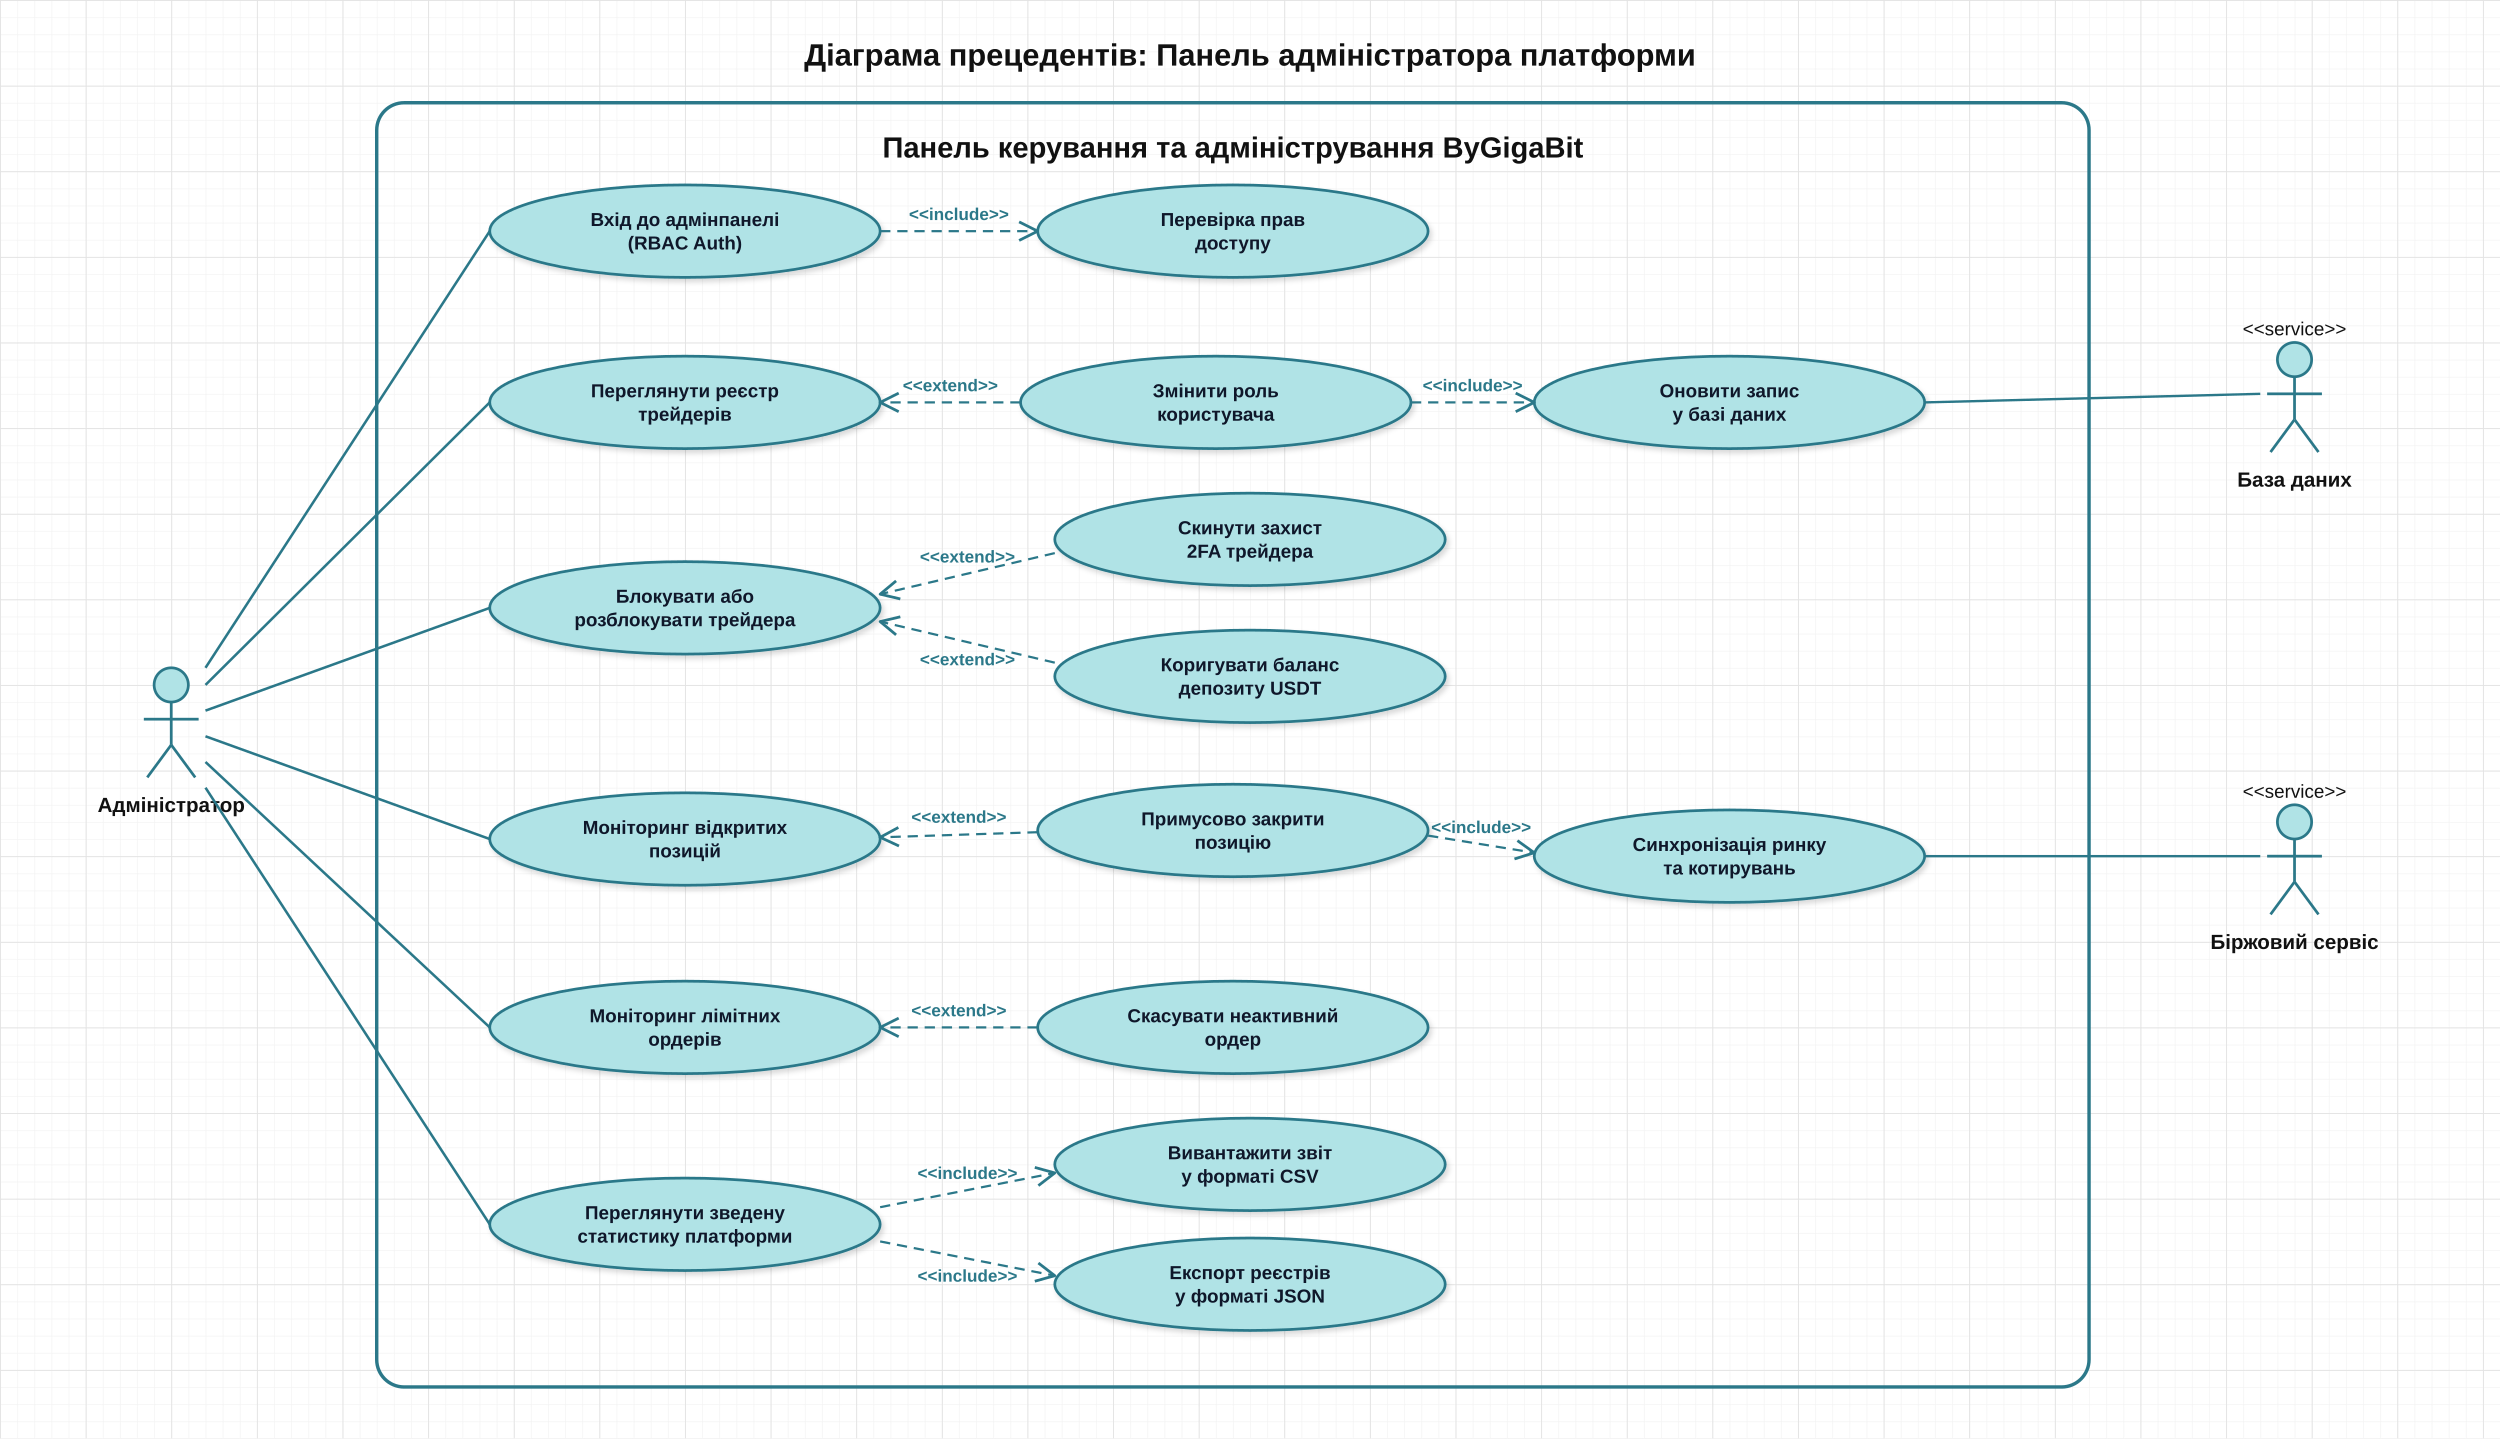
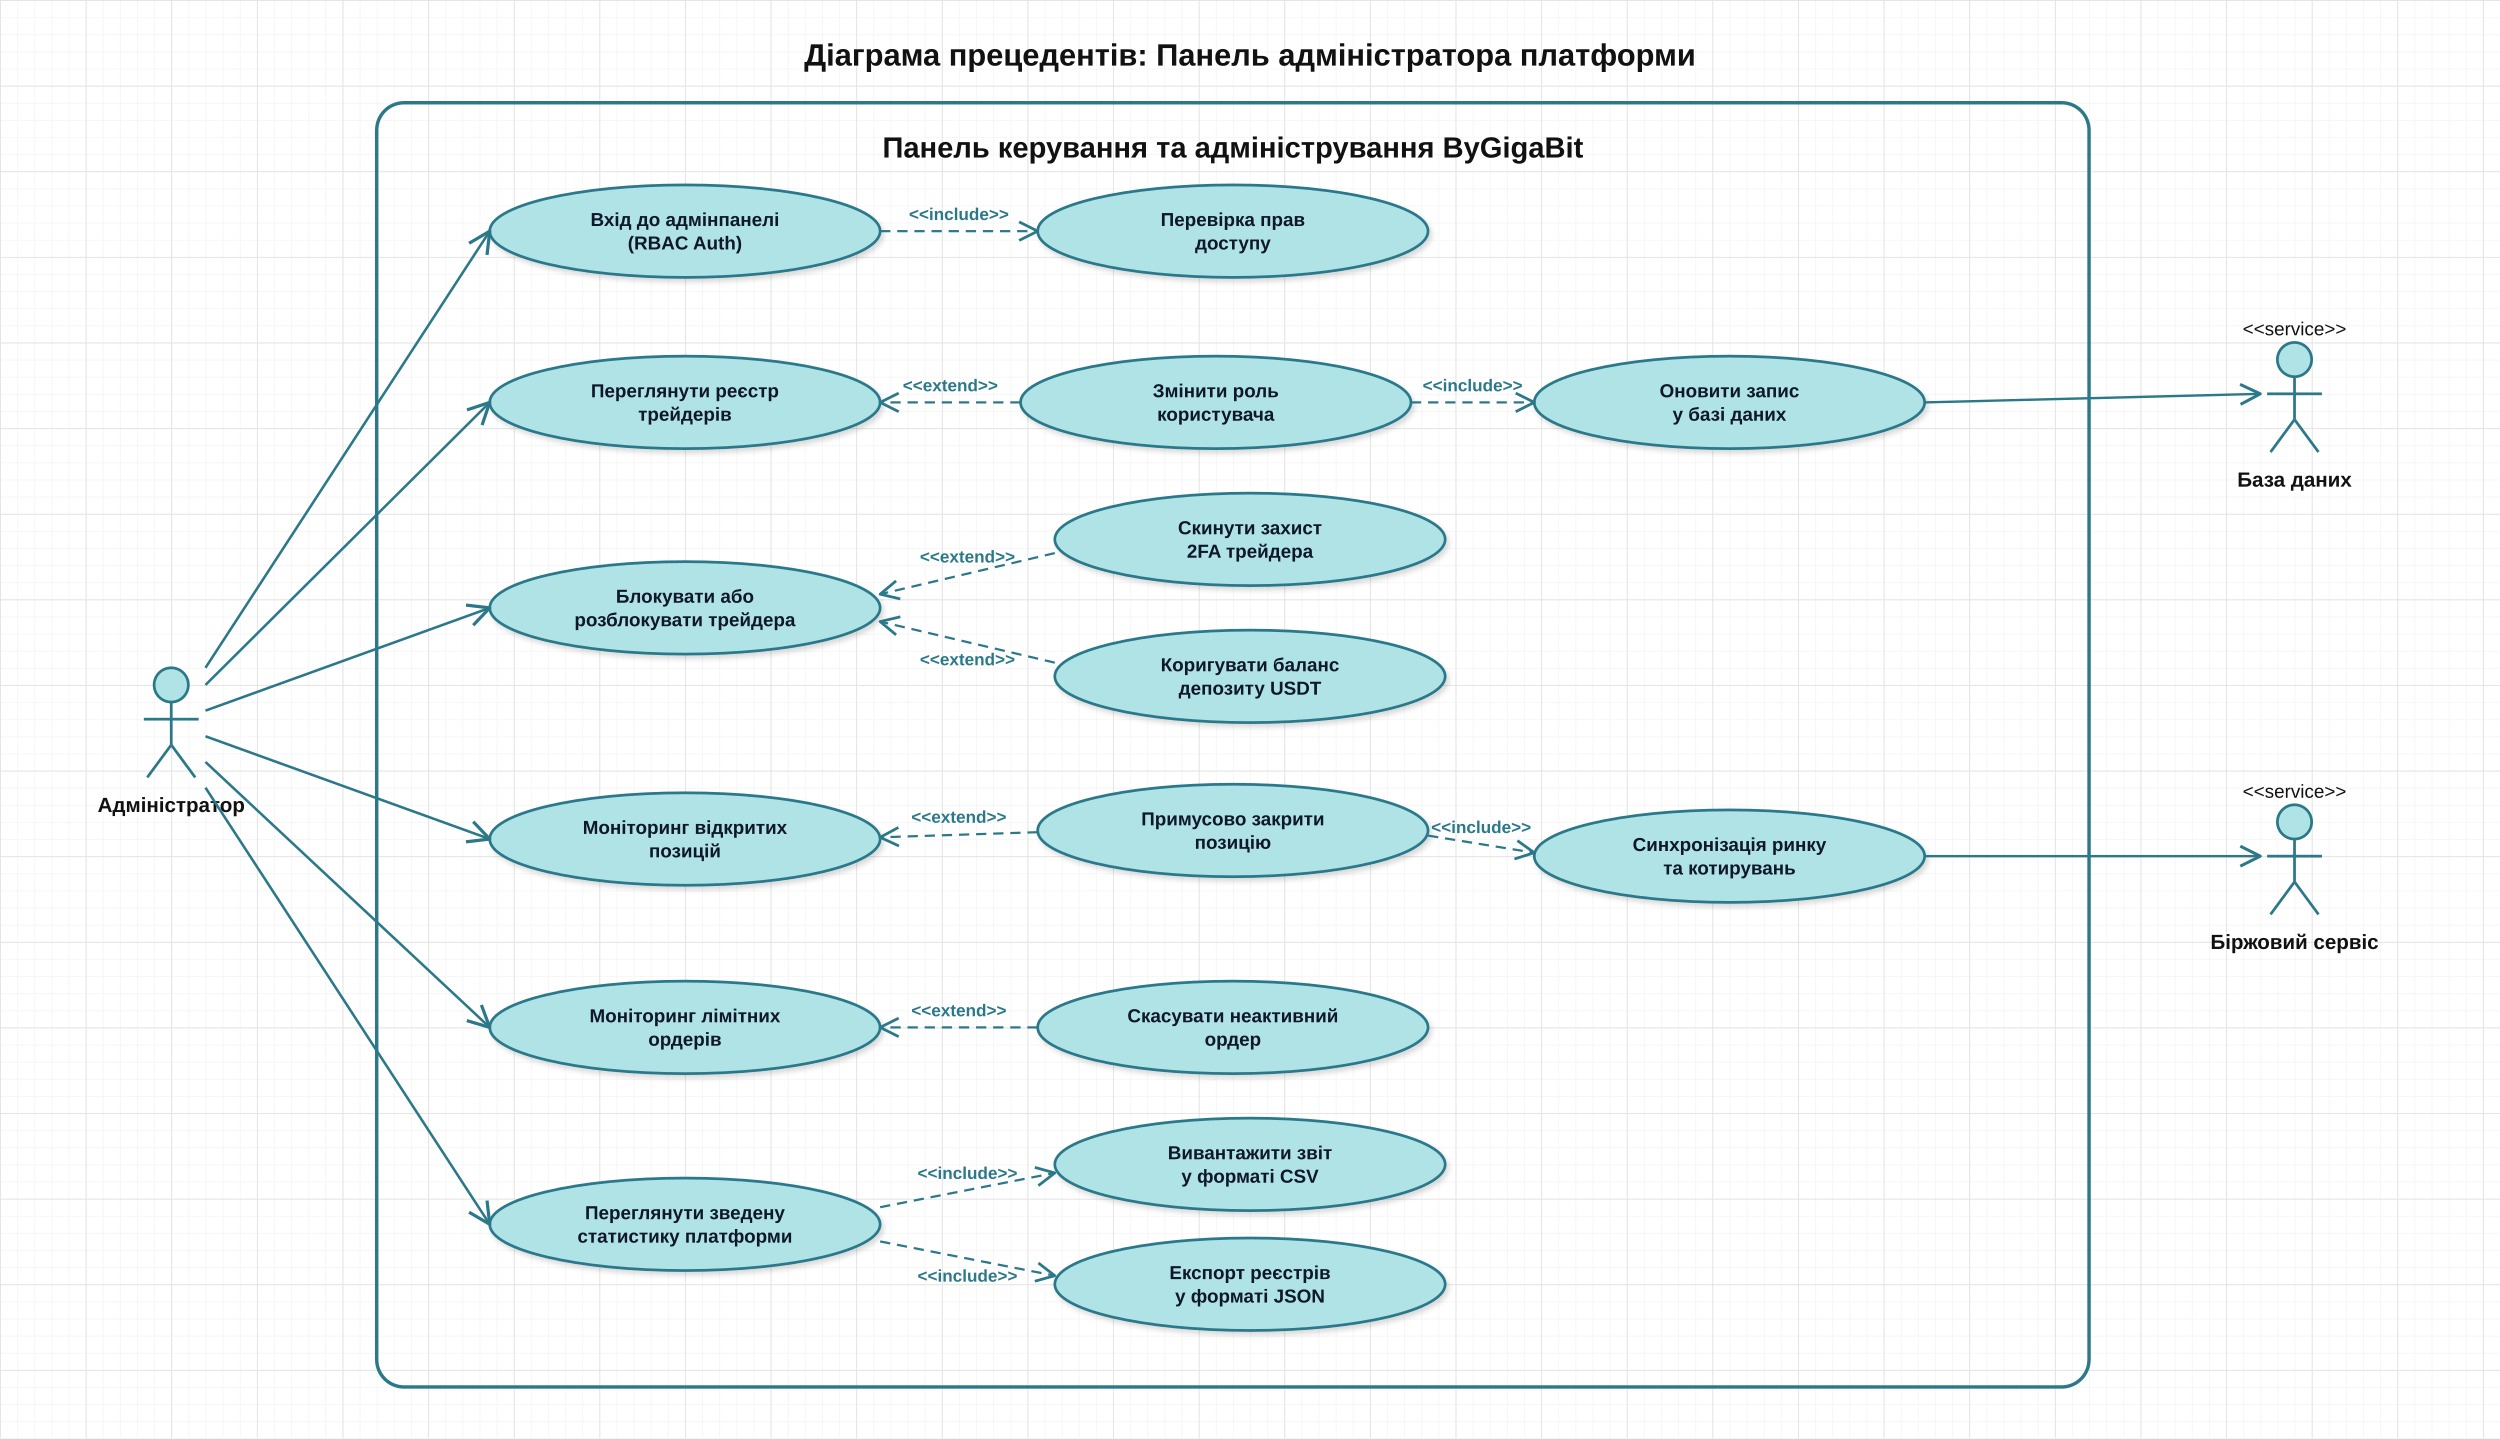
<svg xmlns="http://www.w3.org/2000/svg" width="1460" height="840" viewBox="0 0 1460 840" font-family="Arial, Helvetica, sans-serif">
  <defs>
    <pattern id="smallGrid" width="10" height="10" patternUnits="userSpaceOnUse">
      <path d="M 10 0 L 0 0 0 10" fill="none" stroke="#f0f0f0" stroke-width="0.6" />
    </pattern>
    <pattern id="grid" width="50" height="50" patternUnits="userSpaceOnUse">
      <rect width="50" height="50" fill="url(#smallGrid)" />
      <path d="M 50 0 L 0 0 0 50" fill="none" stroke="#e2e2e2" stroke-width="1" />
    </pattern>
    <filter id="dropShadow" x="-10%" y="-10%" width="125%" height="125%">
      <feDropShadow dx="1.5" dy="2" stdDeviation="1.5" flood-color="#000000" flood-opacity="0.15" />
    </filter>
    <marker id="vee-blue" viewBox="0 0 12 12" refX="11" refY="6" markerWidth="10" markerHeight="10" orient="auto-start-reverse">
      <path d="M 1 1 L 11 6 L 1 11" fill="none" stroke="#2b7889" stroke-width="1.5" stroke-linejoin="round" />
    </marker>
    <marker id="arrow-blue" viewBox="0 0 12 12" refX="11" refY="6" markerWidth="9" markerHeight="9" orient="auto-start-reverse">
      <path d="M 1 2 L 11 6 L 1 10 z" fill="#2b7889" stroke="#2b7889" stroke-width="1" />
    </marker>
    <marker id="hollow-blue" viewBox="0 0 14 14" refX="13" refY="7" markerWidth="12" markerHeight="12" orient="auto-start-reverse">
      <path d="M 1 1 L 13 7 L 1 13 z" fill="#ffffff" stroke="#2b7889" stroke-width="1.5" />
    </marker>
    <marker id="diamond-filled-blue" viewBox="0 0 16 12" refX="1" refY="6" markerWidth="14" markerHeight="10" orient="auto">
      <path d="M 1 6 L 8 1 L 15 6 L 8 11 z" fill="#2b7889" stroke="#2b7889" stroke-width="1.2" />
    </marker>
    <marker id="diamond-hollow-blue" viewBox="0 0 16 12" refX="1" refY="6" markerWidth="14" markerHeight="10" orient="auto">
      <path d="M 1 6 L 8 1 L 15 6 L 8 11 z" fill="#ffffff" stroke="#2b7889" stroke-width="1.3" />
    </marker>
    <marker id="vee-black" viewBox="0 0 12 12" refX="11" refY="6" markerWidth="10" markerHeight="10" orient="auto-start-reverse">
      <path d="M 1 1 L 11 6 L 1 11" fill="none" stroke="#333333" stroke-width="1.5" stroke-linejoin="round" />
    </marker>
    <marker id="arrow-black" viewBox="0 0 12 12" refX="11" refY="6" markerWidth="9" markerHeight="9" orient="auto-start-reverse">
      <path d="M 1 2 L 11 6 L 1 10 z" fill="#333333" stroke="#333333" stroke-width="1" />
    </marker>
    <marker id="hollow-black" viewBox="0 0 14 14" refX="13" refY="7" markerWidth="12" markerHeight="12" orient="auto-start-reverse">
      <path d="M 1 1 L 13 7 L 1 13 z" fill="#ffffff" stroke="#333333" stroke-width="1.5" />
    </marker>
    <marker id="diamond-filled-black" viewBox="0 0 16 12" refX="1" refY="6" markerWidth="14" markerHeight="10" orient="auto">
      <path d="M 1 6 L 8 1 L 15 6 L 8 11 z" fill="#333333" stroke="#333333" stroke-width="1.2" />
    </marker>
    <marker id="diamond-hollow-black" viewBox="0 0 16 12" refX="1" refY="6" markerWidth="14" markerHeight="10" orient="auto">
      <path d="M 1 6 L 8 1 L 15 6 L 8 11 z" fill="#ffffff" stroke="#333333" stroke-width="1.3" />
    </marker>
    <marker id="vee-red" viewBox="0 0 12 12" refX="11" refY="6" markerWidth="10" markerHeight="10" orient="auto-start-reverse">
      <path d="M 1 1 L 11 6 L 1 11" fill="none" stroke="#e03131" stroke-width="1.5" stroke-linejoin="round" />
    </marker>
    <marker id="arrow-red" viewBox="0 0 12 12" refX="11" refY="6" markerWidth="9" markerHeight="9" orient="auto-start-reverse">
      <path d="M 1 2 L 11 6 L 1 10 z" fill="#e03131" stroke="#e03131" stroke-width="1" />
    </marker>
    <marker id="hollow-red" viewBox="0 0 14 14" refX="13" refY="7" markerWidth="12" markerHeight="12" orient="auto-start-reverse">
      <path d="M 1 1 L 13 7 L 1 13 z" fill="#ffffff" stroke="#e03131" stroke-width="1.5" />
    </marker>
    <marker id="diamond-filled-red" viewBox="0 0 16 12" refX="1" refY="6" markerWidth="14" markerHeight="10" orient="auto">
      <path d="M 1 6 L 8 1 L 15 6 L 8 11 z" fill="#e03131" stroke="#e03131" stroke-width="1.2" />
    </marker>
    <marker id="diamond-hollow-red" viewBox="0 0 16 12" refX="1" refY="6" markerWidth="14" markerHeight="10" orient="auto">
      <path d="M 1 6 L 8 1 L 15 6 L 8 11 z" fill="#ffffff" stroke="#e03131" stroke-width="1.3" />
    </marker>
    <marker id="vee-green" viewBox="0 0 12 12" refX="11" refY="6" markerWidth="10" markerHeight="10" orient="auto-start-reverse">
      <path d="M 1 1 L 11 6 L 1 11" fill="none" stroke="#2b8a3e" stroke-width="1.5" stroke-linejoin="round" />
    </marker>
    <marker id="arrow-green" viewBox="0 0 12 12" refX="11" refY="6" markerWidth="9" markerHeight="9" orient="auto-start-reverse">
      <path d="M 1 2 L 11 6 L 1 10 z" fill="#2b8a3e" stroke="#2b8a3e" stroke-width="1" />
    </marker>
    <marker id="hollow-green" viewBox="0 0 14 14" refX="13" refY="7" markerWidth="12" markerHeight="12" orient="auto-start-reverse">
      <path d="M 1 1 L 13 7 L 1 13 z" fill="#ffffff" stroke="#2b8a3e" stroke-width="1.5" />
    </marker>
    <marker id="diamond-filled-green" viewBox="0 0 16 12" refX="1" refY="6" markerWidth="14" markerHeight="10" orient="auto">
      <path d="M 1 6 L 8 1 L 15 6 L 8 11 z" fill="#2b8a3e" stroke="#2b8a3e" stroke-width="1.2" />
    </marker>
    <marker id="diamond-hollow-green" viewBox="0 0 16 12" refX="1" refY="6" markerWidth="14" markerHeight="10" orient="auto">
      <path d="M 1 6 L 8 1 L 15 6 L 8 11 z" fill="#ffffff" stroke="#2b8a3e" stroke-width="1.3" />
    </marker>
    <marker id="vee-orange" viewBox="0 0 12 12" refX="11" refY="6" markerWidth="10" markerHeight="10" orient="auto-start-reverse">
      <path d="M 1 1 L 11 6 L 1 11" fill="none" stroke="#d97706" stroke-width="1.5" stroke-linejoin="round" />
    </marker>
    <marker id="arrow-orange" viewBox="0 0 12 12" refX="11" refY="6" markerWidth="9" markerHeight="9" orient="auto-start-reverse">
      <path d="M 1 2 L 11 6 L 1 10 z" fill="#d97706" stroke="#d97706" stroke-width="1" />
    </marker>
    <marker id="hollow-orange" viewBox="0 0 14 14" refX="13" refY="7" markerWidth="12" markerHeight="12" orient="auto-start-reverse">
      <path d="M 1 1 L 13 7 L 1 13 z" fill="#ffffff" stroke="#d97706" stroke-width="1.5" />
    </marker>
    <marker id="diamond-filled-orange" viewBox="0 0 16 12" refX="1" refY="6" markerWidth="14" markerHeight="10" orient="auto">
      <path d="M 1 6 L 8 1 L 15 6 L 8 11 z" fill="#d97706" stroke="#d97706" stroke-width="1.2" />
    </marker>
    <marker id="diamond-hollow-orange" viewBox="0 0 16 12" refX="1" refY="6" markerWidth="14" markerHeight="10" orient="auto">
      <path d="M 1 6 L 8 1 L 15 6 L 8 11 z" fill="#ffffff" stroke="#d97706" stroke-width="1.3" />
    </marker>
    <marker id="vee-darkorange" viewBox="0 0 12 12" refX="11" refY="6" markerWidth="10" markerHeight="10" orient="auto-start-reverse">
      <path d="M 1 1 L 11 6 L 1 11" fill="none" stroke="#d9480f" stroke-width="1.5" stroke-linejoin="round" />
    </marker>
    <marker id="arrow-darkorange" viewBox="0 0 12 12" refX="11" refY="6" markerWidth="9" markerHeight="9" orient="auto-start-reverse">
      <path d="M 1 2 L 11 6 L 1 10 z" fill="#d9480f" stroke="#d9480f" stroke-width="1" />
    </marker>
    <marker id="hollow-darkorange" viewBox="0 0 14 14" refX="13" refY="7" markerWidth="12" markerHeight="12" orient="auto-start-reverse">
      <path d="M 1 1 L 13 7 L 1 13 z" fill="#ffffff" stroke="#d9480f" stroke-width="1.5" />
    </marker>
    <marker id="diamond-filled-darkorange" viewBox="0 0 16 12" refX="1" refY="6" markerWidth="14" markerHeight="10" orient="auto">
      <path d="M 1 6 L 8 1 L 15 6 L 8 11 z" fill="#d9480f" stroke="#d9480f" stroke-width="1.2" />
    </marker>
    <marker id="diamond-hollow-darkorange" viewBox="0 0 16 12" refX="1" refY="6" markerWidth="14" markerHeight="10" orient="auto">
      <path d="M 1 6 L 8 1 L 15 6 L 8 11 z" fill="#ffffff" stroke="#d9480f" stroke-width="1.3" />
    </marker>
    <marker id="vee-pink" viewBox="0 0 12 12" refX="11" refY="6" markerWidth="10" markerHeight="10" orient="auto-start-reverse">
      <path d="M 1 1 L 11 6 L 1 11" fill="none" stroke="#b85450" stroke-width="1.5" stroke-linejoin="round" />
    </marker>
    <marker id="arrow-pink" viewBox="0 0 12 12" refX="11" refY="6" markerWidth="9" markerHeight="9" orient="auto-start-reverse">
      <path d="M 1 2 L 11 6 L 1 10 z" fill="#b85450" stroke="#b85450" stroke-width="1" />
    </marker>
    <marker id="hollow-pink" viewBox="0 0 14 14" refX="13" refY="7" markerWidth="12" markerHeight="12" orient="auto-start-reverse">
      <path d="M 1 1 L 13 7 L 1 13 z" fill="#ffffff" stroke="#b85450" stroke-width="1.5" />
    </marker>
    <marker id="diamond-filled-pink" viewBox="0 0 16 12" refX="1" refY="6" markerWidth="14" markerHeight="10" orient="auto">
      <path d="M 1 6 L 8 1 L 15 6 L 8 11 z" fill="#b85450" stroke="#b85450" stroke-width="1.2" />
    </marker>
    <marker id="diamond-hollow-pink" viewBox="0 0 16 12" refX="1" refY="6" markerWidth="14" markerHeight="10" orient="auto">
      <path d="M 1 6 L 8 1 L 15 6 L 8 11 z" fill="#ffffff" stroke="#b85450" stroke-width="1.3" />
    </marker>
    <marker id="vee-slate" viewBox="0 0 12 12" refX="11" refY="6" markerWidth="10" markerHeight="10" orient="auto-start-reverse">
      <path d="M 1 1 L 11 6 L 1 11" fill="none" stroke="#475569" stroke-width="1.5" stroke-linejoin="round" />
    </marker>
    <marker id="arrow-slate" viewBox="0 0 12 12" refX="11" refY="6" markerWidth="9" markerHeight="9" orient="auto-start-reverse">
      <path d="M 1 2 L 11 6 L 1 10 z" fill="#475569" stroke="#475569" stroke-width="1" />
    </marker>
    <marker id="hollow-slate" viewBox="0 0 14 14" refX="13" refY="7" markerWidth="12" markerHeight="12" orient="auto-start-reverse">
      <path d="M 1 1 L 13 7 L 1 13 z" fill="#ffffff" stroke="#475569" stroke-width="1.5" />
    </marker>
    <marker id="diamond-filled-slate" viewBox="0 0 16 12" refX="1" refY="6" markerWidth="14" markerHeight="10" orient="auto">
      <path d="M 1 6 L 8 1 L 15 6 L 8 11 z" fill="#475569" stroke="#475569" stroke-width="1.2" />
    </marker>
    <marker id="diamond-hollow-slate" viewBox="0 0 16 12" refX="1" refY="6" markerWidth="14" markerHeight="10" orient="auto">
      <path d="M 1 6 L 8 1 L 15 6 L 8 11 z" fill="#ffffff" stroke="#475569" stroke-width="1.3" />
    </marker>
    <marker id="er-one" viewBox="0 0 16 16" refX="2" refY="8" markerWidth="14" markerHeight="14" orient="auto">
      <path d="M 6 2 L 6 14 M 10 2 L 10 14" fill="none" stroke="#2b7889" stroke-width="1.6" />
    </marker>
    <marker id="er-many" viewBox="0 0 20 16" refX="18" refY="8" markerWidth="16" markerHeight="14" orient="auto">
      <circle cx="5" cy="8" r="3" fill="#ffffff" stroke="#2b7889" stroke-width="1.5" />
      <path d="M 9 8 L 19 2 M 9 8 L 19 8 M 9 8 L 19 14" fill="none" stroke="#2b7889" stroke-width="1.5" />
    </marker>
  </defs>
  <rect width="1460" height="840" fill="#ffffff" />
  <rect width="1460" height="840" fill="url(#grid)" />
  <text x="730.0" y="38.3" font-size="18" font-weight="bold" font-style="normal" text-anchor="middle" fill="#111111">Діаграма прецедентів: Панель адміністратора платформи</text>
  <rect x="220" y="60" width="1000" height="750" rx="16" fill="none" stroke="#2b7889" stroke-width="2" />
  <text x="720.0" y="92.0" font-size="17" font-weight="bold" font-style="normal" text-anchor="middle" fill="#111111">Панель керування та адміністрування ByGigaBit</text>
  <circle cx="100" cy="400" r="10" fill="#b0e3e6" stroke="#2b7889" stroke-width="1.6" />
  <line x1="100" y1="410" x2="100" y2="435" stroke="#2b7889" stroke-width="1.6" />
  <line x1="84" y1="420" x2="116" y2="420" stroke="#2b7889" stroke-width="1.6" />
  <line x1="100" y1="435" x2="86" y2="454" stroke="#2b7889" stroke-width="1.6" />
  <line x1="100" y1="435" x2="114" y2="454" stroke="#2b7889" stroke-width="1.6" />
  <text x="100.0" y="474.2" font-size="12" font-weight="bold" font-style="normal" text-anchor="middle" fill="#111111">Адміністратор</text>
  <text x="1340.0" y="195.8" font-size="11" font-weight="normal" font-style="normal" text-anchor="middle" fill="#111111">&lt;&lt;service&gt;&gt;</text>
  <circle cx="1340" cy="210" r="10" fill="#b0e3e6" stroke="#2b7889" stroke-width="1.6" />
  <line x1="1340" y1="220" x2="1340" y2="245" stroke="#2b7889" stroke-width="1.6" />
  <line x1="1324" y1="230" x2="1356" y2="230" stroke="#2b7889" stroke-width="1.6" />
  <line x1="1340" y1="245" x2="1326" y2="264" stroke="#2b7889" stroke-width="1.6" />
  <line x1="1340" y1="245" x2="1354" y2="264" stroke="#2b7889" stroke-width="1.6" />
  <text x="1340.0" y="284.2" font-size="12" font-weight="bold" font-style="normal" text-anchor="middle" fill="#111111">База даних</text>
  <text x="1340.0" y="465.9" font-size="11" font-weight="normal" font-style="normal" text-anchor="middle" fill="#111111">&lt;&lt;service&gt;&gt;</text>
  <circle cx="1340" cy="480" r="10" fill="#b0e3e6" stroke="#2b7889" stroke-width="1.6" />
  <line x1="1340" y1="490" x2="1340" y2="515" stroke="#2b7889" stroke-width="1.6" />
  <line x1="1324" y1="500" x2="1356" y2="500" stroke="#2b7889" stroke-width="1.6" />
  <line x1="1340" y1="515" x2="1326" y2="534" stroke="#2b7889" stroke-width="1.6" />
  <line x1="1340" y1="515" x2="1354" y2="534" stroke="#2b7889" stroke-width="1.6" />
  <text x="1340.0" y="554.2" font-size="12" font-weight="bold" font-style="normal" text-anchor="middle" fill="#111111">Біржовий сервіс</text>
  <ellipse cx="400" cy="135" rx="114" ry="27" fill="#b0e3e6" stroke="#2b7889" stroke-width="1.6" filter="url(#dropShadow)" />
  <text x="400.0" y="132.0" font-size="11" font-weight="bold" font-style="normal" text-anchor="middle" fill="#0f172a">Вхід до адмінпанелі</text>
  <text x="400.0" y="145.7" font-size="11" font-weight="bold" font-style="normal" text-anchor="middle" fill="#0f172a">(RBAC Auth)</text>
  <ellipse cx="720" cy="135" rx="114" ry="27" fill="#b0e3e6" stroke="#2b7889" stroke-width="1.6" filter="url(#dropShadow)" />
  <text x="720.0" y="132.0" font-size="11" font-weight="bold" font-style="normal" text-anchor="middle" fill="#0f172a">Перевірка прав</text>
  <text x="720.0" y="145.7" font-size="11" font-weight="bold" font-style="normal" text-anchor="middle" fill="#0f172a">доступу</text>
  <ellipse cx="400" cy="235" rx="114" ry="27" fill="#b0e3e6" stroke="#2b7889" stroke-width="1.6" filter="url(#dropShadow)" />
  <text x="400.0" y="232.0" font-size="11" font-weight="bold" font-style="normal" text-anchor="middle" fill="#0f172a">Переглянути реєстр</text>
  <text x="400.0" y="245.7" font-size="11" font-weight="bold" font-style="normal" text-anchor="middle" fill="#0f172a">трейдерів</text>
  <ellipse cx="710" cy="235" rx="114" ry="27" fill="#b0e3e6" stroke="#2b7889" stroke-width="1.6" filter="url(#dropShadow)" />
  <text x="710.0" y="232.0" font-size="11" font-weight="bold" font-style="normal" text-anchor="middle" fill="#0f172a">Змінити роль</text>
  <text x="710.0" y="245.7" font-size="11" font-weight="bold" font-style="normal" text-anchor="middle" fill="#0f172a">користувача</text>
  <ellipse cx="1010" cy="235" rx="114" ry="27" fill="#b0e3e6" stroke="#2b7889" stroke-width="1.6" filter="url(#dropShadow)" />
  <text x="1010.0" y="232.0" font-size="11" font-weight="bold" font-style="normal" text-anchor="middle" fill="#0f172a">Оновити запис</text>
  <text x="1010.0" y="245.7" font-size="11" font-weight="bold" font-style="normal" text-anchor="middle" fill="#0f172a">у базі даних</text>
  <ellipse cx="400" cy="355" rx="114" ry="27" fill="#b0e3e6" stroke="#2b7889" stroke-width="1.6" filter="url(#dropShadow)" />
  <text x="400.0" y="352.0" font-size="11" font-weight="bold" font-style="normal" text-anchor="middle" fill="#0f172a">Блокувати або</text>
  <text x="400.0" y="365.7" font-size="11" font-weight="bold" font-style="normal" text-anchor="middle" fill="#0f172a">розблокувати трейдера</text>
  <ellipse cx="730" cy="315" rx="114" ry="27" fill="#b0e3e6" stroke="#2b7889" stroke-width="1.6" filter="url(#dropShadow)" />
  <text x="730.0" y="312.0" font-size="11" font-weight="bold" font-style="normal" text-anchor="middle" fill="#0f172a">Скинути захист</text>
  <text x="730.0" y="325.7" font-size="11" font-weight="bold" font-style="normal" text-anchor="middle" fill="#0f172a">2FA трейдера</text>
  <ellipse cx="730" cy="395" rx="114" ry="27" fill="#b0e3e6" stroke="#2b7889" stroke-width="1.6" filter="url(#dropShadow)" />
  <text x="730.0" y="392.0" font-size="11" font-weight="bold" font-style="normal" text-anchor="middle" fill="#0f172a">Коригувати баланс</text>
  <text x="730.0" y="405.7" font-size="11" font-weight="bold" font-style="normal" text-anchor="middle" fill="#0f172a">депозиту USDT</text>
  <ellipse cx="400" cy="490" rx="114" ry="27" fill="#b0e3e6" stroke="#2b7889" stroke-width="1.6" filter="url(#dropShadow)" />
  <text x="400.0" y="487.0" font-size="11" font-weight="bold" font-style="normal" text-anchor="middle" fill="#0f172a">Моніторинг відкритих</text>
  <text x="400.0" y="500.7" font-size="11" font-weight="bold" font-style="normal" text-anchor="middle" fill="#0f172a">позицій</text>
  <ellipse cx="720" cy="485" rx="114" ry="27" fill="#b0e3e6" stroke="#2b7889" stroke-width="1.6" filter="url(#dropShadow)" />
  <text x="720.0" y="482.0" font-size="11" font-weight="bold" font-style="normal" text-anchor="middle" fill="#0f172a">Примусово закрити</text>
  <text x="720.0" y="495.7" font-size="11" font-weight="bold" font-style="normal" text-anchor="middle" fill="#0f172a">позицію</text>
  <ellipse cx="1010" cy="500" rx="114" ry="27" fill="#b0e3e6" stroke="#2b7889" stroke-width="1.6" filter="url(#dropShadow)" />
  <text x="1010.0" y="497.0" font-size="11" font-weight="bold" font-style="normal" text-anchor="middle" fill="#0f172a">Синхронізація ринку</text>
  <text x="1010.0" y="510.7" font-size="11" font-weight="bold" font-style="normal" text-anchor="middle" fill="#0f172a">та котирувань</text>
  <ellipse cx="400" cy="600" rx="114" ry="27" fill="#b0e3e6" stroke="#2b7889" stroke-width="1.6" filter="url(#dropShadow)" />
  <text x="400.0" y="597.0" font-size="11" font-weight="bold" font-style="normal" text-anchor="middle" fill="#0f172a">Моніторинг лімітних</text>
  <text x="400.0" y="610.7" font-size="11" font-weight="bold" font-style="normal" text-anchor="middle" fill="#0f172a">ордерів</text>
  <ellipse cx="720" cy="600" rx="114" ry="27" fill="#b0e3e6" stroke="#2b7889" stroke-width="1.6" filter="url(#dropShadow)" />
  <text x="720.0" y="597.0" font-size="11" font-weight="bold" font-style="normal" text-anchor="middle" fill="#0f172a">Скасувати неактивний</text>
  <text x="720.0" y="610.7" font-size="11" font-weight="bold" font-style="normal" text-anchor="middle" fill="#0f172a">ордер</text>
  <ellipse cx="400" cy="715" rx="114" ry="27" fill="#b0e3e6" stroke="#2b7889" stroke-width="1.6" filter="url(#dropShadow)" />
  <text x="400.0" y="712.0" font-size="11" font-weight="bold" font-style="normal" text-anchor="middle" fill="#0f172a">Переглянути зведену</text>
  <text x="400.0" y="725.7" font-size="11" font-weight="bold" font-style="normal" text-anchor="middle" fill="#0f172a">статистику платформи</text>
  <ellipse cx="730" cy="680" rx="114" ry="27" fill="#b0e3e6" stroke="#2b7889" stroke-width="1.6" filter="url(#dropShadow)" />
  <text x="730.0" y="677.0" font-size="11" font-weight="bold" font-style="normal" text-anchor="middle" fill="#0f172a">Вивантажити звіт</text>
  <text x="730.0" y="690.7" font-size="11" font-weight="bold" font-style="normal" text-anchor="middle" fill="#0f172a">у форматі CSV</text>
  <ellipse cx="730" cy="750" rx="114" ry="27" fill="#b0e3e6" stroke="#2b7889" stroke-width="1.6" filter="url(#dropShadow)" />
  <text x="730.0" y="747.0" font-size="11" font-weight="bold" font-style="normal" text-anchor="middle" fill="#0f172a">Експорт реєстрів</text>
  <text x="730.0" y="760.7" font-size="11" font-weight="bold" font-style="normal" text-anchor="middle" fill="#0f172a">у форматі JSON</text>
-   <path d="M 120.0 390.0 L 286.0 135.0" fill="none" stroke="#2b7889" stroke-width="1.5" />
-   <path d="M 120.0 400.0 L 286.0 235.0" fill="none" stroke="#2b7889" stroke-width="1.5" />
-   <path d="M 120.0 415.0 L 286.0 355.0" fill="none" stroke="#2b7889" stroke-width="1.5" />
-   <path d="M 120.0 430.0 L 286.0 490.0" fill="none" stroke="#2b7889" stroke-width="1.5" />
-   <path d="M 120.0 445.0 L 286.0 600.0" fill="none" stroke="#2b7889" stroke-width="1.5" />
-   <path d="M 120.0 460.0 L 286.0 715.0" fill="none" stroke="#2b7889" stroke-width="1.5" />
+   <path d="M 120.0 390.0 L 286.0 135.0" fill="none" stroke="#2b7889" stroke-width="1.5" marker-end="url(#vee-blue)" />
+   <path d="M 120.0 400.0 L 286.0 235.0" fill="none" stroke="#2b7889" stroke-width="1.5" marker-end="url(#vee-blue)" />
+   <path d="M 120.0 415.0 L 286.0 355.0" fill="none" stroke="#2b7889" stroke-width="1.5" marker-end="url(#vee-blue)" />
+   <path d="M 120.0 430.0 L 286.0 490.0" fill="none" stroke="#2b7889" stroke-width="1.5" marker-end="url(#vee-blue)" />
+   <path d="M 120.0 445.0 L 286.0 600.0" fill="none" stroke="#2b7889" stroke-width="1.5" marker-end="url(#vee-blue)" />
+   <path d="M 120.0 460.0 L 286.0 715.0" fill="none" stroke="#2b7889" stroke-width="1.5" marker-end="url(#vee-blue)" />
  <path d="M 514.0 135.0 L 606.0 135.0" fill="none" stroke="#2b7889" stroke-width="1.3" stroke-dasharray="6,4" marker-end="url(#vee-blue)" />
  <text x="560.0" y="128.5" font-size="10" font-weight="bold" font-style="normal" text-anchor="middle" fill="#2b7889">&lt;&lt;include&gt;&gt;</text>
  <path d="M 596.0 235.0 L 514.0 235.0" fill="none" stroke="#2b7889" stroke-width="1.3" stroke-dasharray="6,4" marker-end="url(#vee-blue)" />
  <text x="555.0" y="228.5" font-size="10" font-weight="bold" font-style="normal" text-anchor="middle" fill="#2b7889">&lt;&lt;extend&gt;&gt;</text>
  <path d="M 824.0 235.0 L 896.0 235.0" fill="none" stroke="#2b7889" stroke-width="1.3" stroke-dasharray="6,4" marker-end="url(#vee-blue)" />
  <text x="860.0" y="228.5" font-size="10" font-weight="bold" font-style="normal" text-anchor="middle" fill="#2b7889">&lt;&lt;include&gt;&gt;</text>
  <path d="M 616.0 323.0 L 514.0 347.0" fill="none" stroke="#2b7889" stroke-width="1.3" stroke-dasharray="6,4" marker-end="url(#vee-blue)" />
  <text x="565.0" y="328.5" font-size="10" font-weight="bold" font-style="normal" text-anchor="middle" fill="#2b7889">&lt;&lt;extend&gt;&gt;</text>
  <path d="M 616.0 387.0 L 514.0 363.0" fill="none" stroke="#2b7889" stroke-width="1.3" stroke-dasharray="6,4" marker-end="url(#vee-blue)" />
  <text x="565.0" y="388.5" font-size="10" font-weight="bold" font-style="normal" text-anchor="middle" fill="#2b7889">&lt;&lt;extend&gt;&gt;</text>
  <path d="M 606.0 486.0 L 514.0 489.0" fill="none" stroke="#2b7889" stroke-width="1.3" stroke-dasharray="6,4" marker-end="url(#vee-blue)" />
  <text x="560.0" y="480.5" font-size="10" font-weight="bold" font-style="normal" text-anchor="middle" fill="#2b7889">&lt;&lt;extend&gt;&gt;</text>
  <path d="M 834.0 488.0 L 896.0 498.0" fill="none" stroke="#2b7889" stroke-width="1.3" stroke-dasharray="6,4" marker-end="url(#vee-blue)" />
  <text x="865.0" y="486.5" font-size="10" font-weight="bold" font-style="normal" text-anchor="middle" fill="#2b7889">&lt;&lt;include&gt;&gt;</text>
  <path d="M 606.0 600.0 L 514.0 600.0" fill="none" stroke="#2b7889" stroke-width="1.3" stroke-dasharray="6,4" marker-end="url(#vee-blue)" />
  <text x="560.0" y="593.5" font-size="10" font-weight="bold" font-style="normal" text-anchor="middle" fill="#2b7889">&lt;&lt;extend&gt;&gt;</text>
  <path d="M 514.0 705.0 L 616.0 685.0" fill="none" stroke="#2b7889" stroke-width="1.3" stroke-dasharray="6,4" marker-end="url(#vee-blue)" />
  <text x="565.0" y="688.5" font-size="10" font-weight="bold" font-style="normal" text-anchor="middle" fill="#2b7889">&lt;&lt;include&gt;&gt;</text>
  <path d="M 514.0 725.0 L 616.0 745.0" fill="none" stroke="#2b7889" stroke-width="1.3" stroke-dasharray="6,4" marker-end="url(#vee-blue)" />
  <text x="565.0" y="748.5" font-size="10" font-weight="bold" font-style="normal" text-anchor="middle" fill="#2b7889">&lt;&lt;include&gt;&gt;</text>
-   <path d="M 1124.0 235.0 L 1320.0 230.0" fill="none" stroke="#2b7889" stroke-width="1.4" />
-   <path d="M 1124.0 500.0 L 1320.0 500.0" fill="none" stroke="#2b7889" stroke-width="1.4" />
+   <path d="M 1124.0 235.0 L 1320.0 230.0" fill="none" stroke="#2b7889" stroke-width="1.4" marker-end="url(#vee-blue)" />
+   <path d="M 1124.0 500.0 L 1320.0 500.0" fill="none" stroke="#2b7889" stroke-width="1.4" marker-end="url(#vee-blue)" />
</svg>
